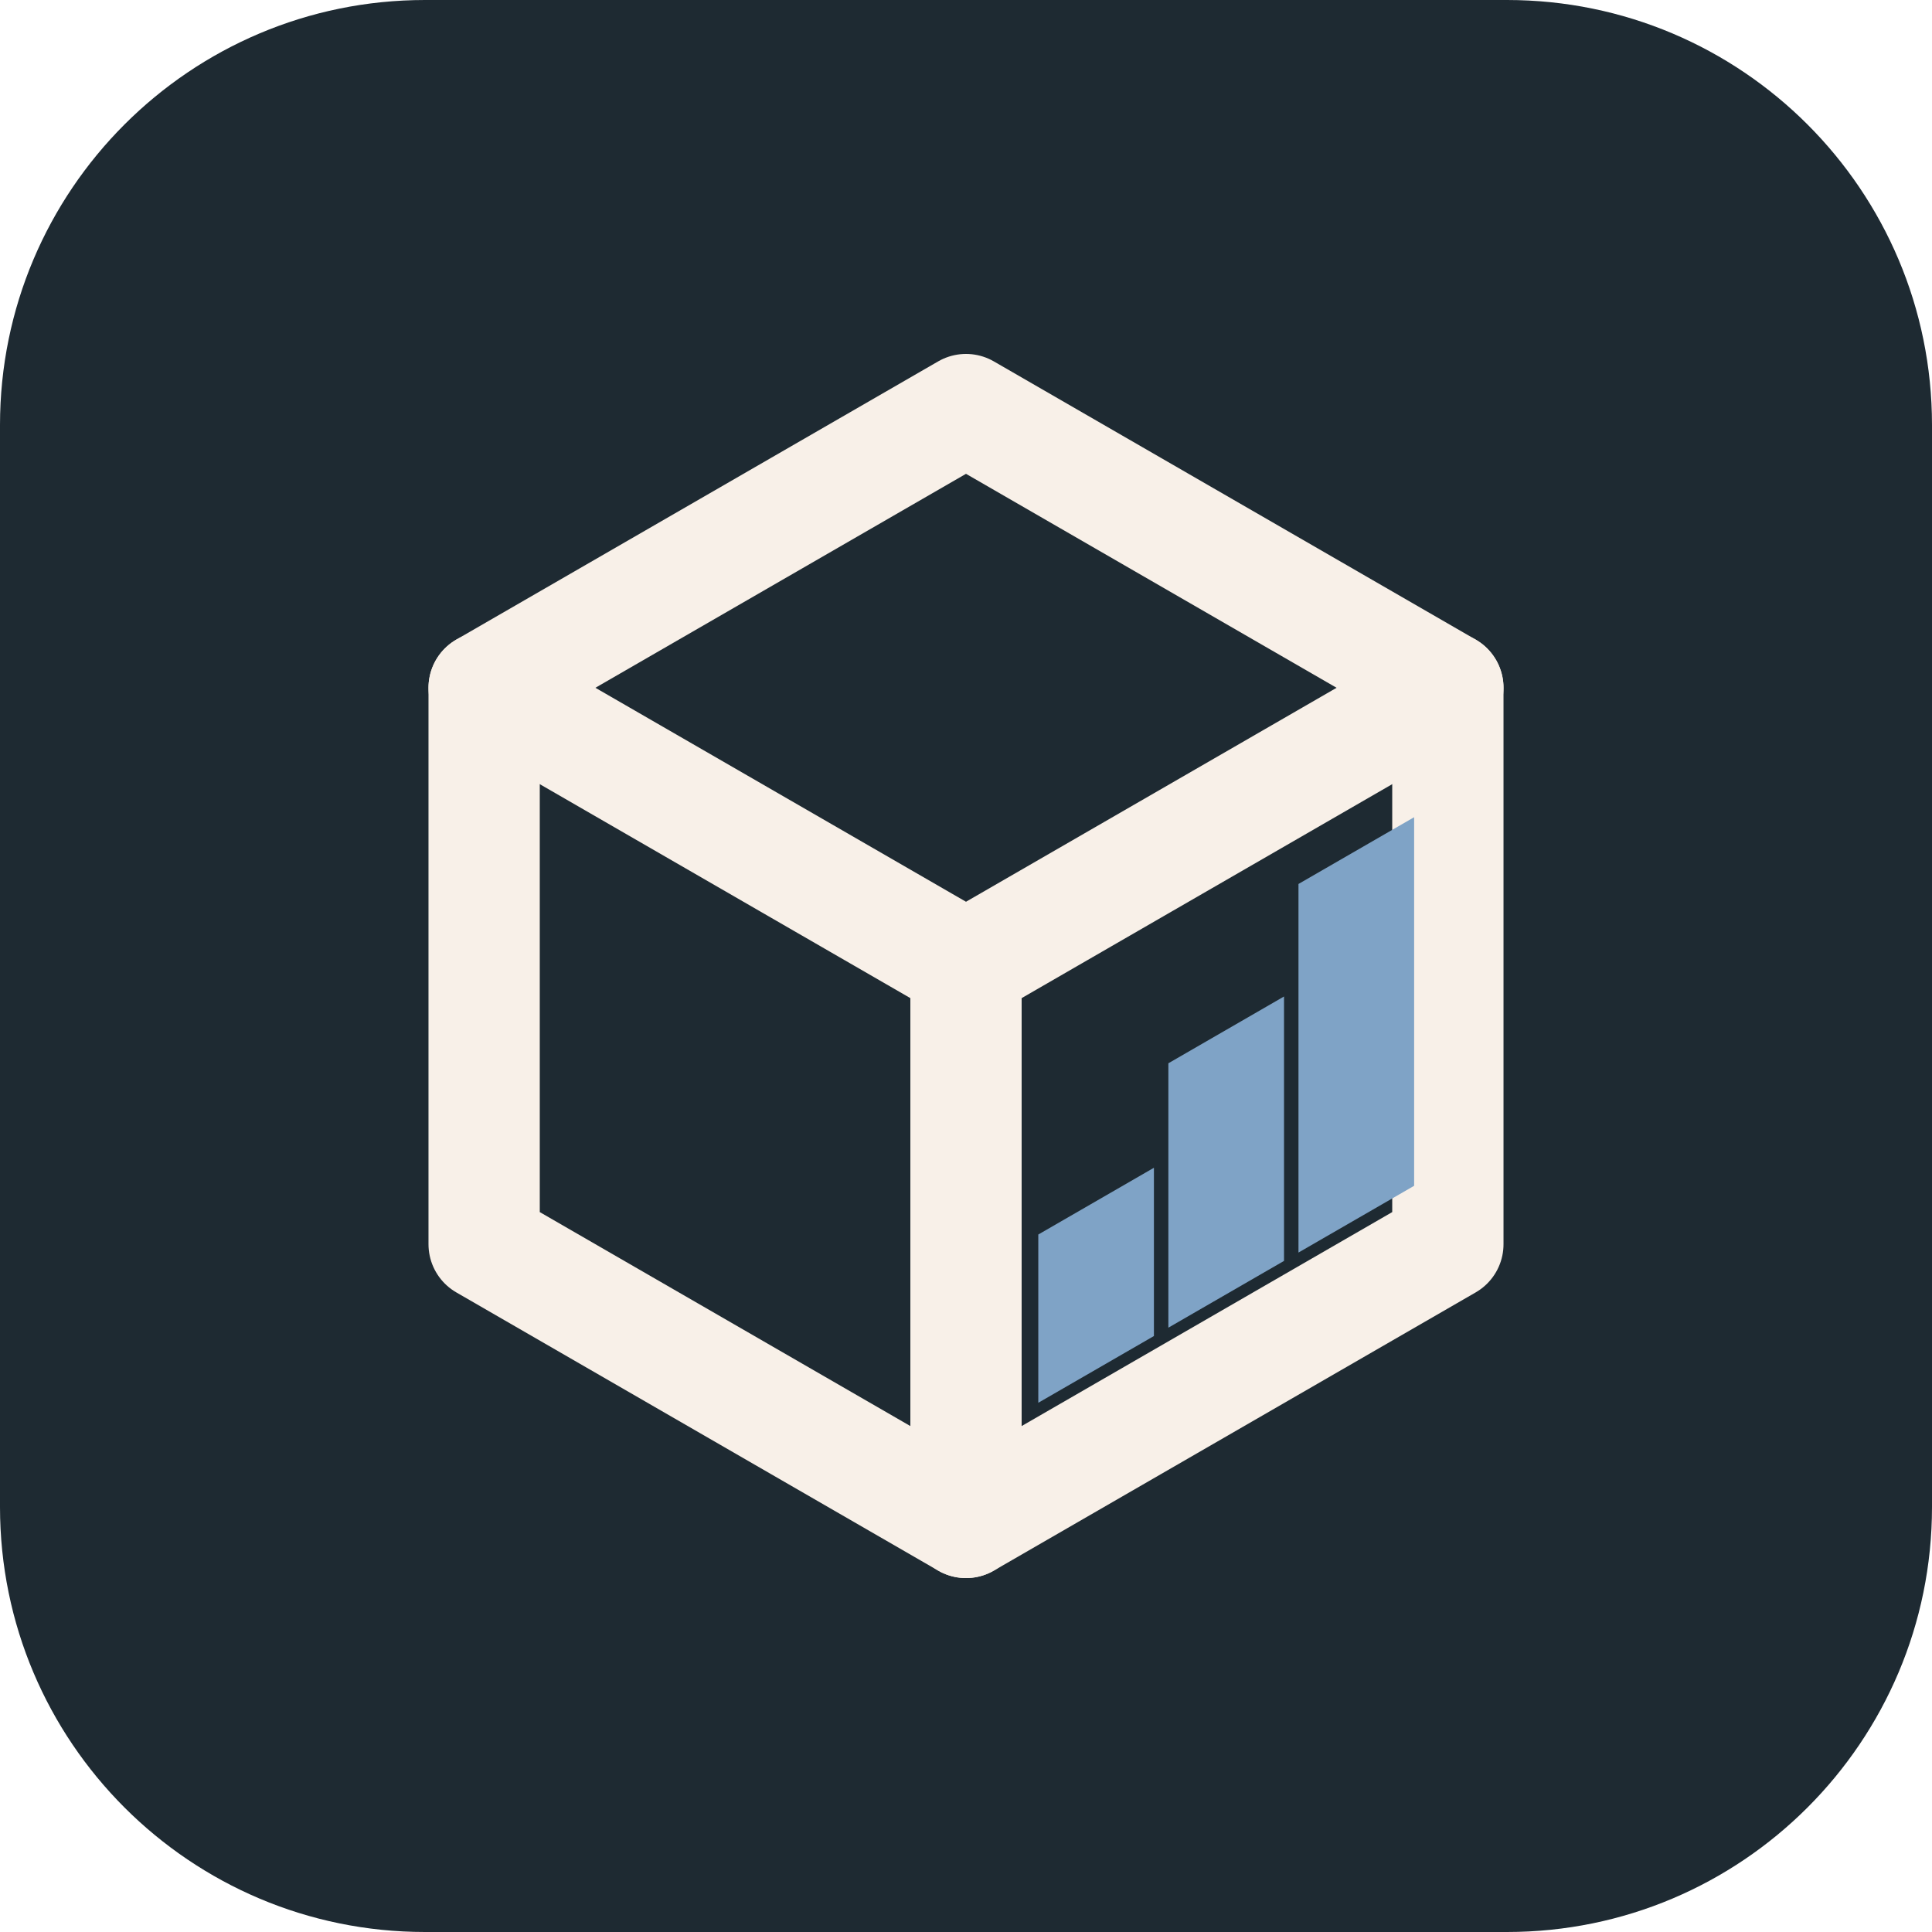
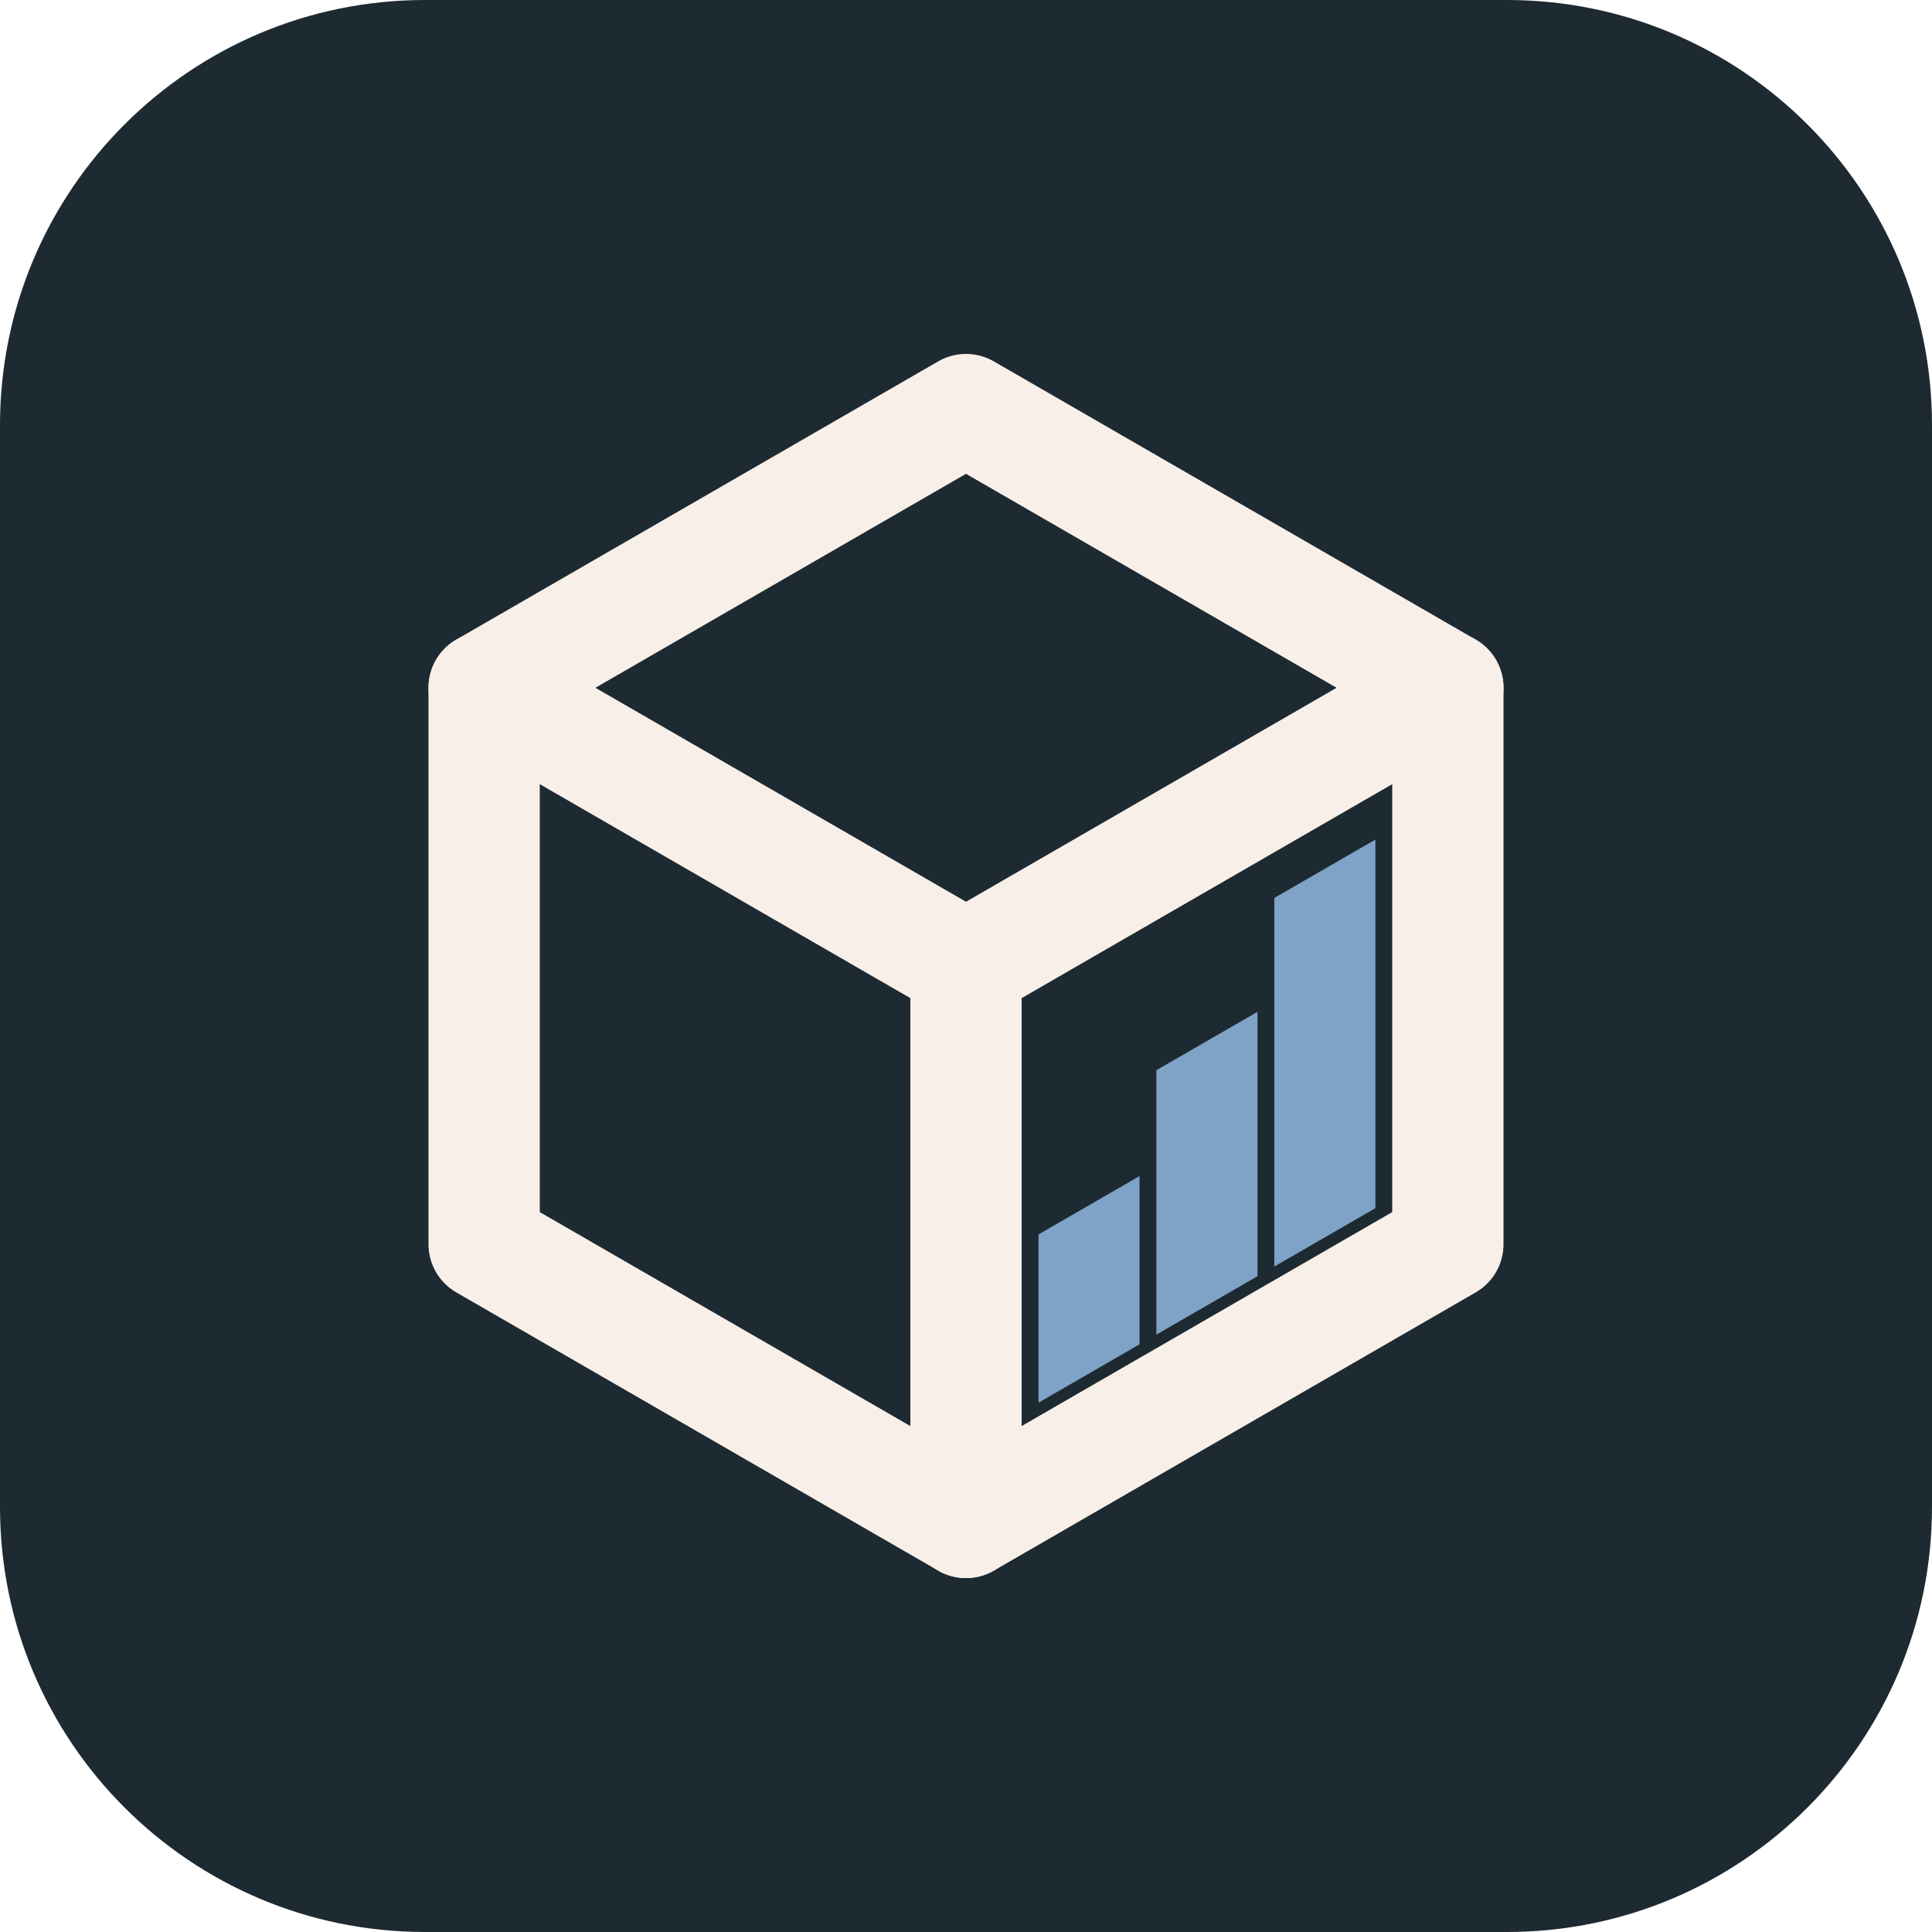
<svg xmlns="http://www.w3.org/2000/svg" viewBox="0 0 512 512" width="512" height="512">
  <rect width="512" height="512" rx="112.64" fill="#1e2a32" />
  <g fill="none" stroke="#f8f0e8" stroke-width="29.49" stroke-linejoin="round" stroke-linecap="round">
    <polygon points="256,108.54 383.7,182.27 383.7,329.73 256,403.46 128.3,329.73 128.3,182.27" />
    <path d="M128.3,182.27 L256,256 L383.7,182.27 M256,256 L256,403.46" />
  </g>
-   <path d="M275.16,371.75 L305.8,354.06 L305.8,309.47 L275.16,327.16 Z" fill="#7fa3c6" />
-   <path d="M309.63,351.85 L340.28,334.15 L340.28,264.08 L309.63,281.78 Z" fill="#7fa3c6" />
-   <path d="M344.11,331.94 L374.76,314.25 L374.76,216.57 L344.11,234.26 Z" fill="#7fa3c6" />
+   <path d="M275.22,371.72 L301.99,356.26 L301.99,311.67 L275.22,327.13 Z" fill="#7fa3c6" />
+   <path d="M306.46,353.68 L333.24,338.22 L333.24,268.15 L306.46,283.61 Z" fill="#7fa3c6" />
+   <path d="M337.71,335.64 L364.49,320.18 L364.49,222.5 L337.71,237.96 Z" fill="#7fa3c6" />
</svg>
